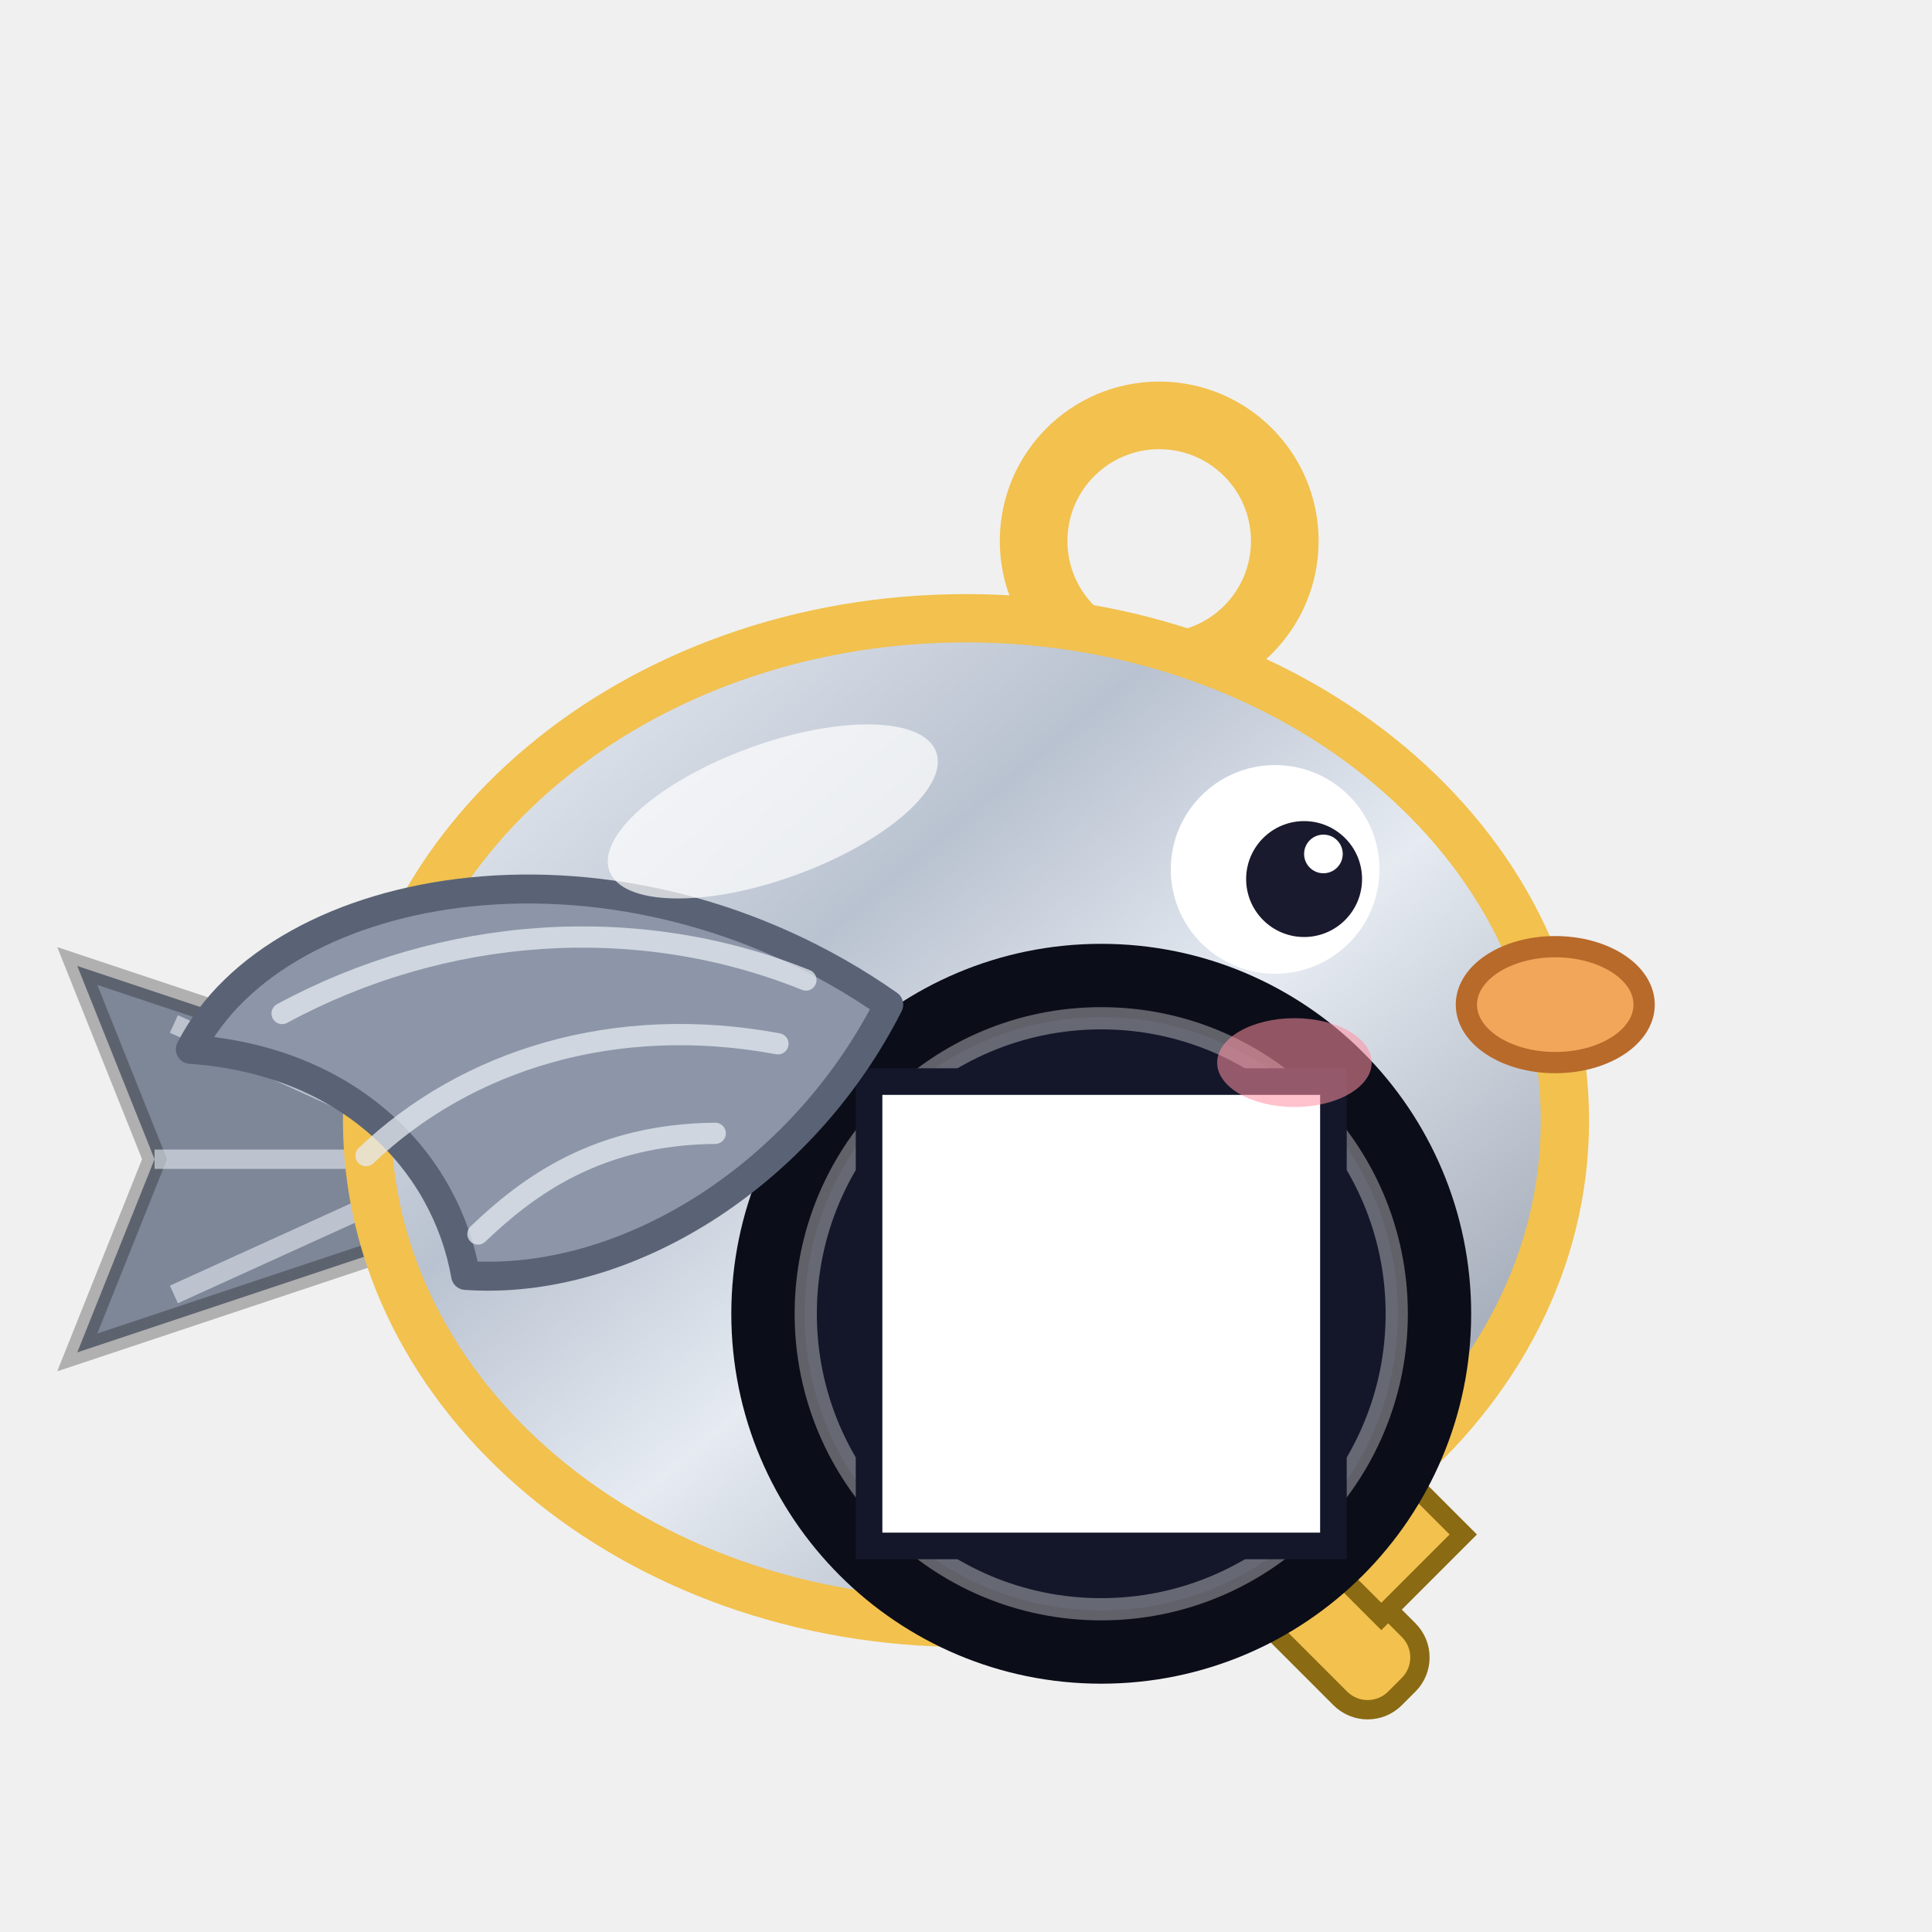
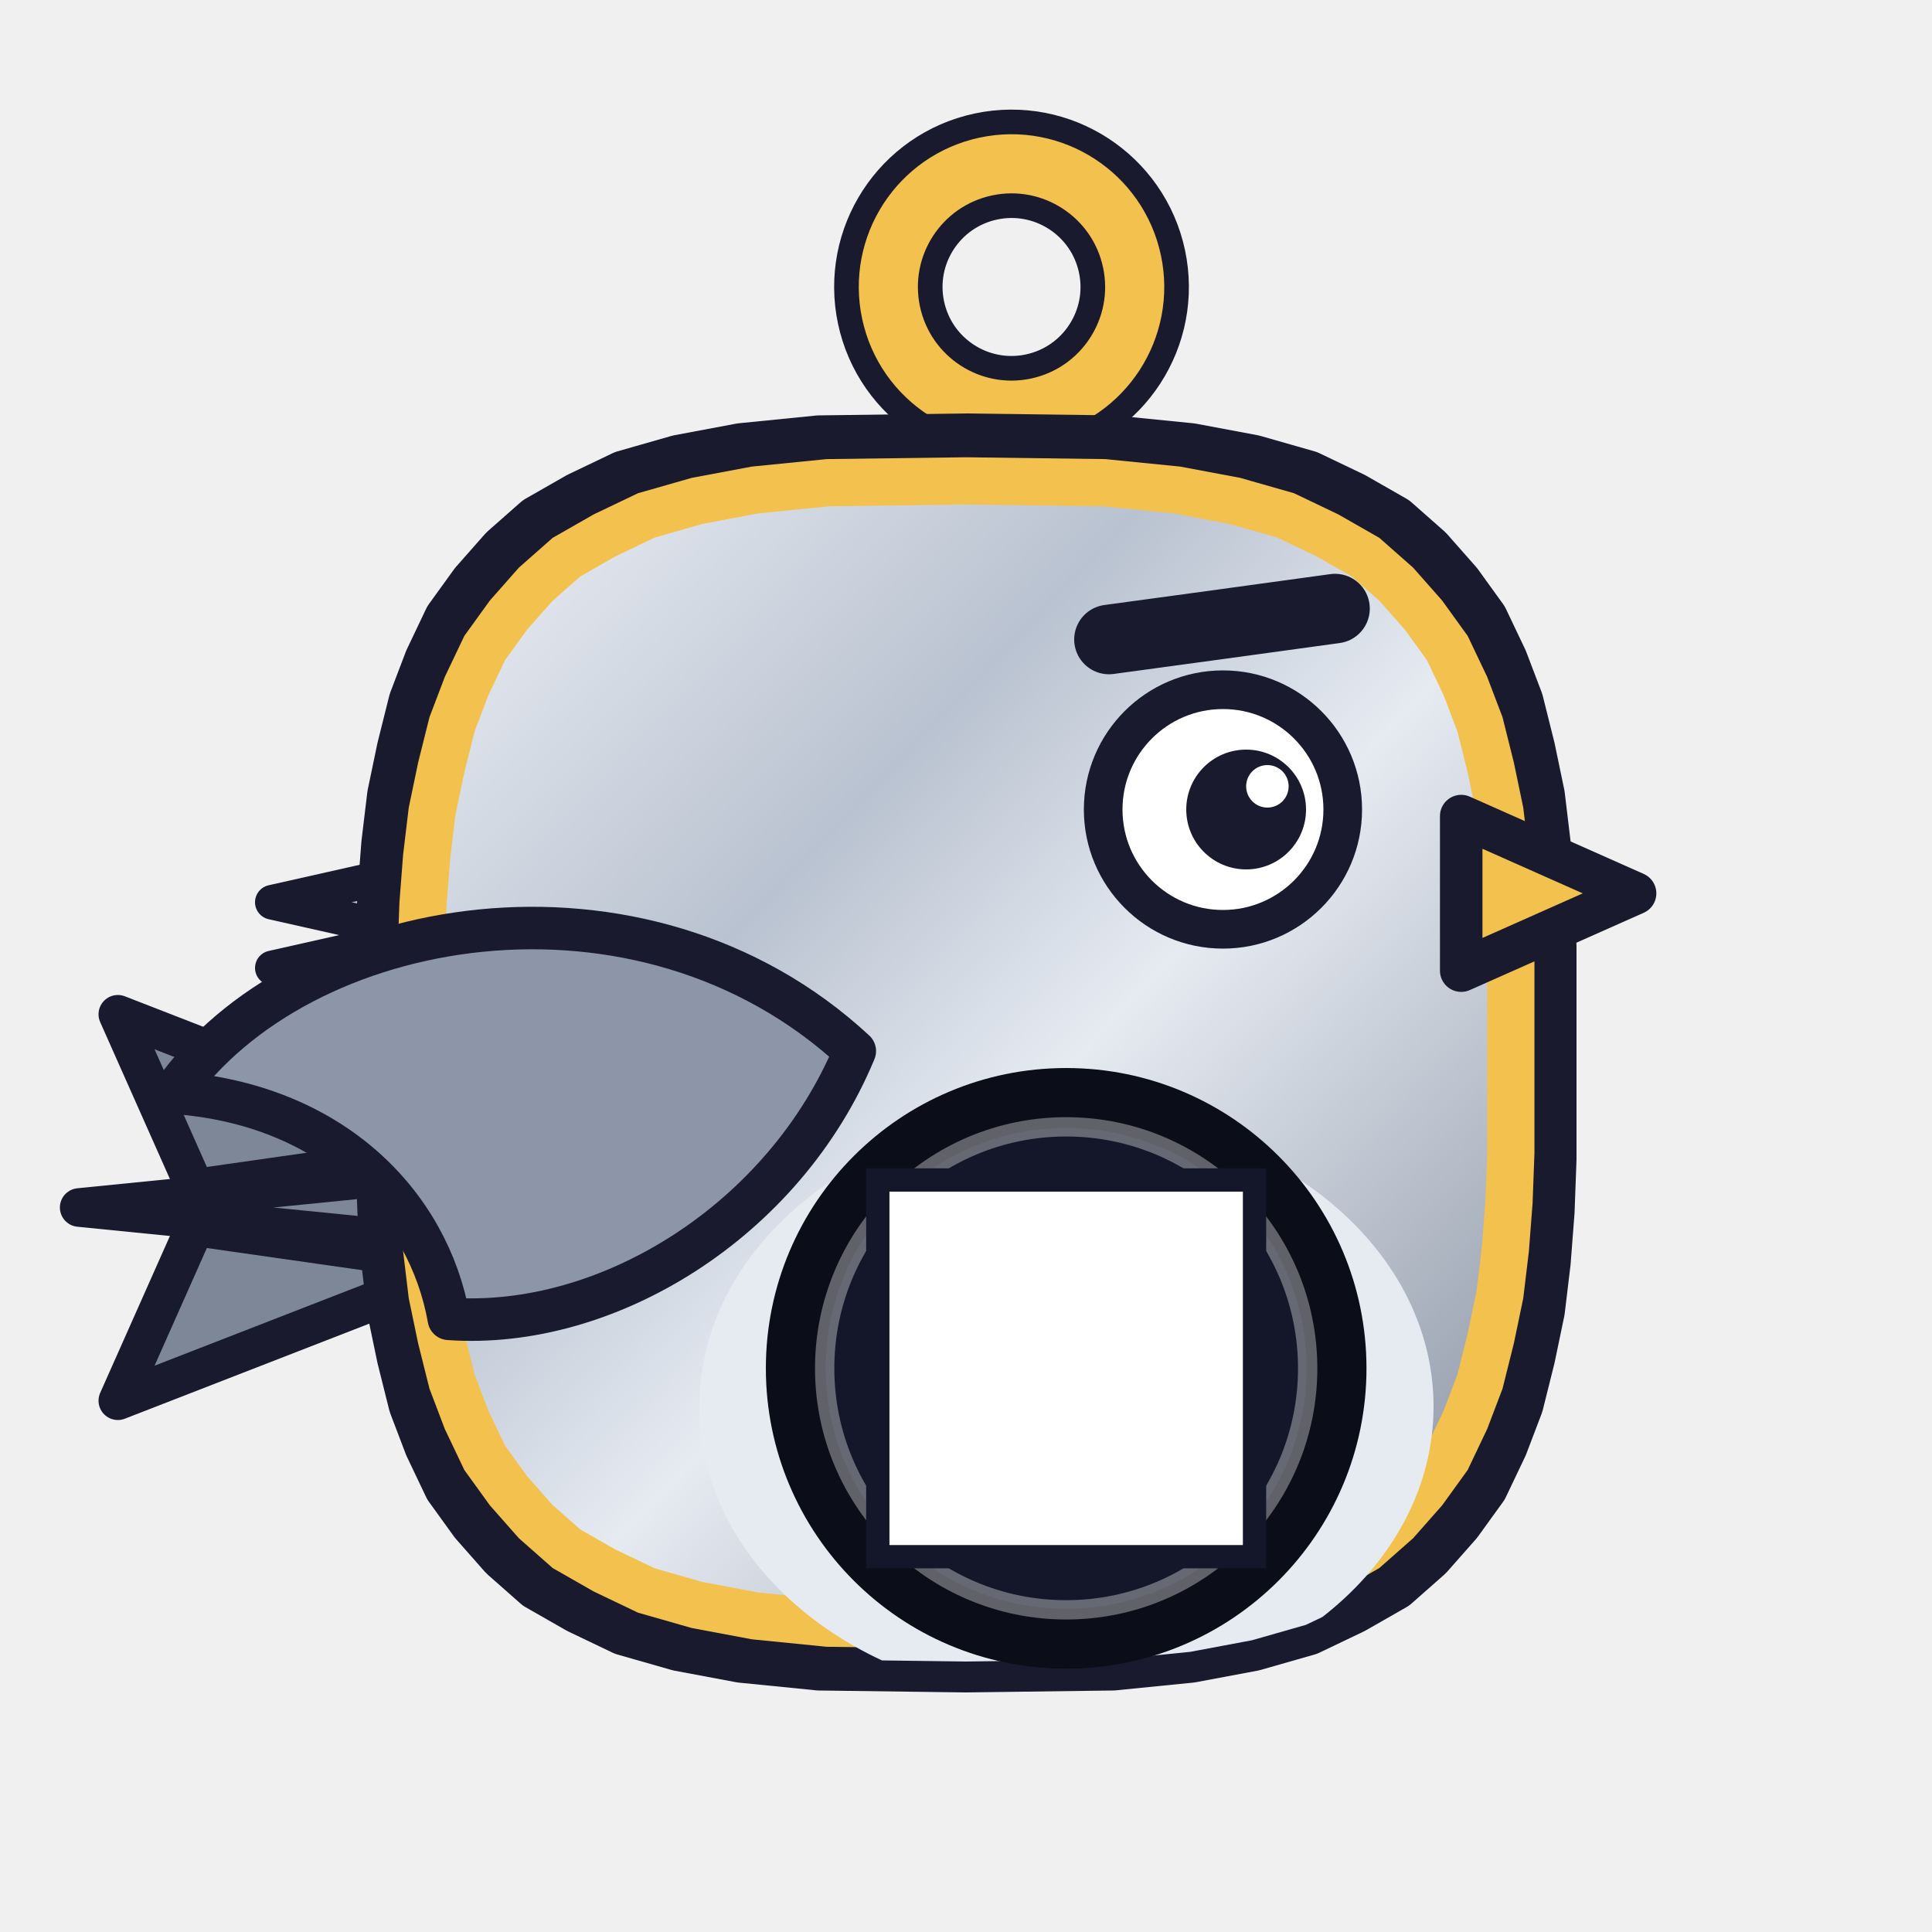
- <svg xmlns="http://www.w3.org/2000/svg" viewBox="0 0 100 100" data-kind="key" data-color="key-c" data-side-frame="4">
+ <svg xmlns="http://www.w3.org/2000/svg" viewBox="0 0 100 100" data-kind="key" data-color="key-c" data-side-frame="4" data-ver="5" data-character="열쇠">
  <defs>
-     <linearGradient id="smc" x1="0" y1="0" x2="1" y2="1">
+     <linearGradient id="gskey-c" x1="0" y1="0" x2="1" y2="1">
      <stop offset="0" stop-color="#F4F7FB" />
      <stop offset=".35" stop-color="#B9C2D0" />
      <stop offset=".55" stop-color="#E6EBF2" />
      <stop offset="1" stop-color="#7D8798" />
    </linearGradient>
+     <clipPath id="cskey-c">
+       <path d="M50 23 57.6 23.1 61.6 23.5 64.8 24.1 67.6 24.9 69.9 26 72 27.2 73.7 28.7 75.2 30.4 76.5 32.2 77.5 34.3 78.3 36.4 78.9 38.8 79.4 41.2 79.7 43.7 79.9 46.3 80 49 80 51.8 80 54.5 80 57.2 80 60 79.9 62.7 79.7 65.3 79.4 67.8 78.9 70.2 78.3 72.6 77.5 74.7 76.5 76.8 75.2 78.6 73.7 80.3 72 81.8 69.9 83 67.6 84.1 64.8 84.9 61.6 85.5 57.6 85.9 50 86 42.4 85.9 38.4 85.5 35.2 84.9 32.4 84.1 30.1 83 28 81.8 26.3 80.3 24.8 78.6 23.5 76.8 22.5 74.7 21.7 72.6 21.1 70.2 20.6 67.8 20.3 65.3 20.1 62.7 20 60 20 57.2 20 54.5 20 51.8 20 49 20.1 46.3 20.3 43.7 20.6 41.2 21.1 38.8 21.7 36.4 22.5 34.3 23.5 32.2 24.8 30.4 26.3 28.7 28 27.2 30.1 26 32.4 24.9 35.2 24.1 38.4 23.5 42.4 23.1Z" />
+     </clipPath>
  </defs>
-   <path d="M22 56 L4 50 L8 60 L4 70 L22 64z" fill="#7D8798" stroke="#0004" stroke-width="1.2" />
-   <path d="M20 60 L8 60 M20 58 L9 53 M20 62 L9 67" stroke="#E6EBF2" stroke-width="1" opacity=".6" />
-   <circle cx="60" cy="28" r="6.5" fill="none" stroke="#F2C14E" stroke-width="3.5" />
-   <ellipse cx="50" cy="58" rx="31" ry="26" fill="url(#smc)" stroke="#F2C14E" stroke-width="2.5" />
-   <g transform="translate(7 -2)">
-     <g transform="translate(50 74) rotate(-45)" fill="#F2C14E" stroke="#8A6A12" stroke-width="1">
-       <rect x="-2.5" y="6" width="5" height="16" rx="2" />
-       <rect x="2" y="15" width="6" height="3.5" />
+   <g fill="#7D8798" stroke="#1A1A2E" stroke-width="2" stroke-linejoin="round">
+     <path d="M24.1 59.5 L6.1 52.5 L10.1 61.5Z" />
+     <path d="M24.1 65.5 L6.1 72.5 L10.1 63.5Z" />
+     <path d="M24.1 60.5 L4.1 62.5 L24.1 64.5Z" />
+   </g>
+   <g transform="translate(54.3 24) rotate(-12) scale(.85)">
+     <circle cy="-11" r="7.5" fill="none" stroke="#1A1A2E" stroke-width="6.6" />
+     <circle cy="-11" r="7.5" fill="none" stroke="#F2C14E" stroke-width="3.6" />
+   </g>
+   <path transform="translate(0 -2)" d="M22.1 46.9 L14.1 48.7 L22.1 50.5Z" fill="#B9C2D0" stroke="#1A1A2E" stroke-width="1.8" stroke-linejoin="round" />
+   <path transform="translate(0 -2)" d="M22.1 50.3 L14.1 52.1 L22.1 53.9Z" fill="#B9C2D0" stroke="#1A1A2E" stroke-width="1.8" stroke-linejoin="round" />
+   <path d="M50 23 57.6 23.1 61.6 23.5 64.8 24.1 67.6 24.9 69.9 26 72 27.2 73.7 28.7 75.2 30.4 76.5 32.2 77.5 34.3 78.3 36.4 78.9 38.8 79.4 41.2 79.7 43.7 79.9 46.3 80 49 80 51.8 80 54.5 80 57.2 80 60 79.9 62.7 79.7 65.3 79.4 67.8 78.9 70.2 78.3 72.6 77.5 74.7 76.5 76.8 75.2 78.6 73.7 80.3 72 81.8 69.9 83 67.6 84.1 64.8 84.9 61.6 85.5 57.6 85.9 50 86 42.4 85.9 38.4 85.5 35.2 84.9 32.4 84.1 30.1 83 28 81.8 26.3 80.3 24.8 78.6 23.5 76.8 22.5 74.7 21.7 72.6 21.1 70.2 20.6 67.8 20.3 65.3 20.1 62.7 20 60 20 57.2 20 54.5 20 51.8 20 49 20.1 46.3 20.3 43.7 20.6 41.2 21.1 38.8 21.7 36.4 22.5 34.3 23.5 32.2 24.8 30.4 26.3 28.7 28 27.2 30.1 26 32.4 24.9 35.2 24.1 38.4 23.5 42.4 23.1Z" fill="url(#gskey-c)" stroke="#1A1A2E" stroke-width="3.2" stroke-linejoin="round" />
+   <path d="M50 23 57.6 23.1 61.6 23.5 64.8 24.1 67.6 24.9 69.9 26 72 27.2 73.7 28.7 75.2 30.4 76.5 32.2 77.5 34.3 78.3 36.4 78.9 38.8 79.4 41.2 79.7 43.7 79.9 46.3 80 49 80 51.8 80 54.5 80 57.2 80 60 79.9 62.7 79.7 65.3 79.4 67.8 78.9 70.2 78.3 72.6 77.5 74.7 76.5 76.8 75.2 78.6 73.7 80.3 72 81.8 69.9 83 67.6 84.1 64.8 84.9 61.6 85.5 57.6 85.9 50 86 42.4 85.9 38.4 85.5 35.2 84.9 32.4 84.1 30.1 83 28 81.8 26.3 80.3 24.8 78.6 23.5 76.8 22.5 74.7 21.7 72.6 21.1 70.2 20.6 67.8 20.3 65.3 20.1 62.7 20 60 20 57.2 20 54.5 20 51.8 20 49 20.1 46.3 20.3 43.7 20.6 41.2 21.1 38.8 21.7 36.4 22.5 34.3 23.5 32.2 24.8 30.4 26.3 28.7 28 27.2 30.1 26 32.4 24.9 35.2 24.1 38.4 23.5 42.4 23.1Z" fill="none" stroke="#F2C14E" stroke-width="2.6" transform="translate(50 54.5) scale(.94) translate(-50 -54.5)" />
+   <g clip-path="url(#cskey-c)">
+     <ellipse cx="55.2" cy="72.8" rx="19" ry="15.2" fill="#E6EBF2" />
+   </g>
+   <path d="M69.1 31.5 Q63.3 32.3 57.4 33.1" fill="none" stroke="#1A1A2E" stroke-width="3.6" stroke-linecap="round" />
+   <circle cx="63.3" cy="41.9" r="6.2" fill="#fff" stroke="#1A1A2E" stroke-width="2" />
+   <circle cx="64.5" cy="41.9" r="3.1" fill="#1A1A2E" />
+   <circle cx="65.6" cy="40.7" r="1.1" fill="#fff" />
+   <path d="M75.632 42.24 L84.632 46.24 L75.632 50.24Z" fill="#F2C14E" stroke="#1A1A2E" stroke-width="2.2" stroke-linejoin="round" />
+   <path d="M75.632 42.24 L84.632 46.24 L75.632 50.24Z" fill="none" stroke="#fff" stroke-opacity=".0" />
+   <g transform="rotate(-10 47.1 53.9)">
+     <path d="M47.1 53.9 C38 41.9 20 41.9 12 49.9 C20 51.9 24 57.9 24 63.9 C32 65.9 42 61.9 47.1 53.9Z" transform="translate(-2.9 0)" fill="#8C96A8" stroke="#1A1A2E" stroke-width="2.2" stroke-linejoin="round" />
+   </g>
+   <g transform="translate(55.18475 70.825)">
+     <circle r="13.994" fill="#14172A" stroke="#0B0D18" stroke-width="3.1" />
+     <circle r="12.5" fill="none" stroke="#fff" stroke-opacity=".35" stroke-width="1" />
+     <g transform="scale(1.772622)">
+       <rect x="-5.5" y="-5.5" width="11" height="11" fill="#FFFFFF" stroke="#14172A" stroke-width="0.68" transform="translate(0 0)" />
    </g>
  </g>
-   <g transform="translate(57 68) scale(1.15) translate(-50 -70)">
-     <g transform="translate(50 70)">
-       <circle r="15" fill="#14172A" stroke="#0B0D18" stroke-width="3.3" />
-       <circle r="13.3" fill="none" stroke="#fff" stroke-opacity=".35" stroke-width="1" />
-       <g transform="scale(1.9)">
-         <rect x="-5.5" y="-5.5" width="11" height="11" fill="#FFFFFF" stroke="#14172A" stroke-width="0.63" transform="translate(0 0)" />
-       </g>
-     </g>
-   </g>
-   <circle cx="66" cy="45" r="5.4" fill="#fff" />
-   <circle cx="67.5" cy="45.5" r="3" fill="#1A1A2E" />
-   <circle cx="68.5" cy="44.2" r="1" fill="#fff" />
-   <ellipse cx="80.5" cy="52" rx="4.6" ry="3" fill="#F2A65A" stroke="#B86A2A" stroke-width="1.1" />
-   <ellipse cx="67" cy="55" rx="4" ry="2.3" fill="#FF8FA3" opacity=".55" />
-   <g transform="rotate(-10 46 52)">
-     <path d="M46 52 C34 40 16 40 10 48 C18 50 22 56 22 62 C30 64 40 60 46 52z" fill="#8C96A8" stroke="#5A6375" stroke-width="1.5" stroke-linejoin="round" />
-     <path d="M40 53 C32 50 24 51 18 55 M42 50 C34 45 24 44 15 47 M36 57 C30 56 26 58 23 60" fill="none" stroke="#E6EBF2" stroke-width="1.1" stroke-linecap="round" opacity=".75" />
-   </g>
-   <g transform="translate(0 0)" />
-   <ellipse cx="40" cy="42" rx="9" ry="3.5" fill="#fff" opacity=".7" transform="rotate(-20 40 42)" />
</svg>
